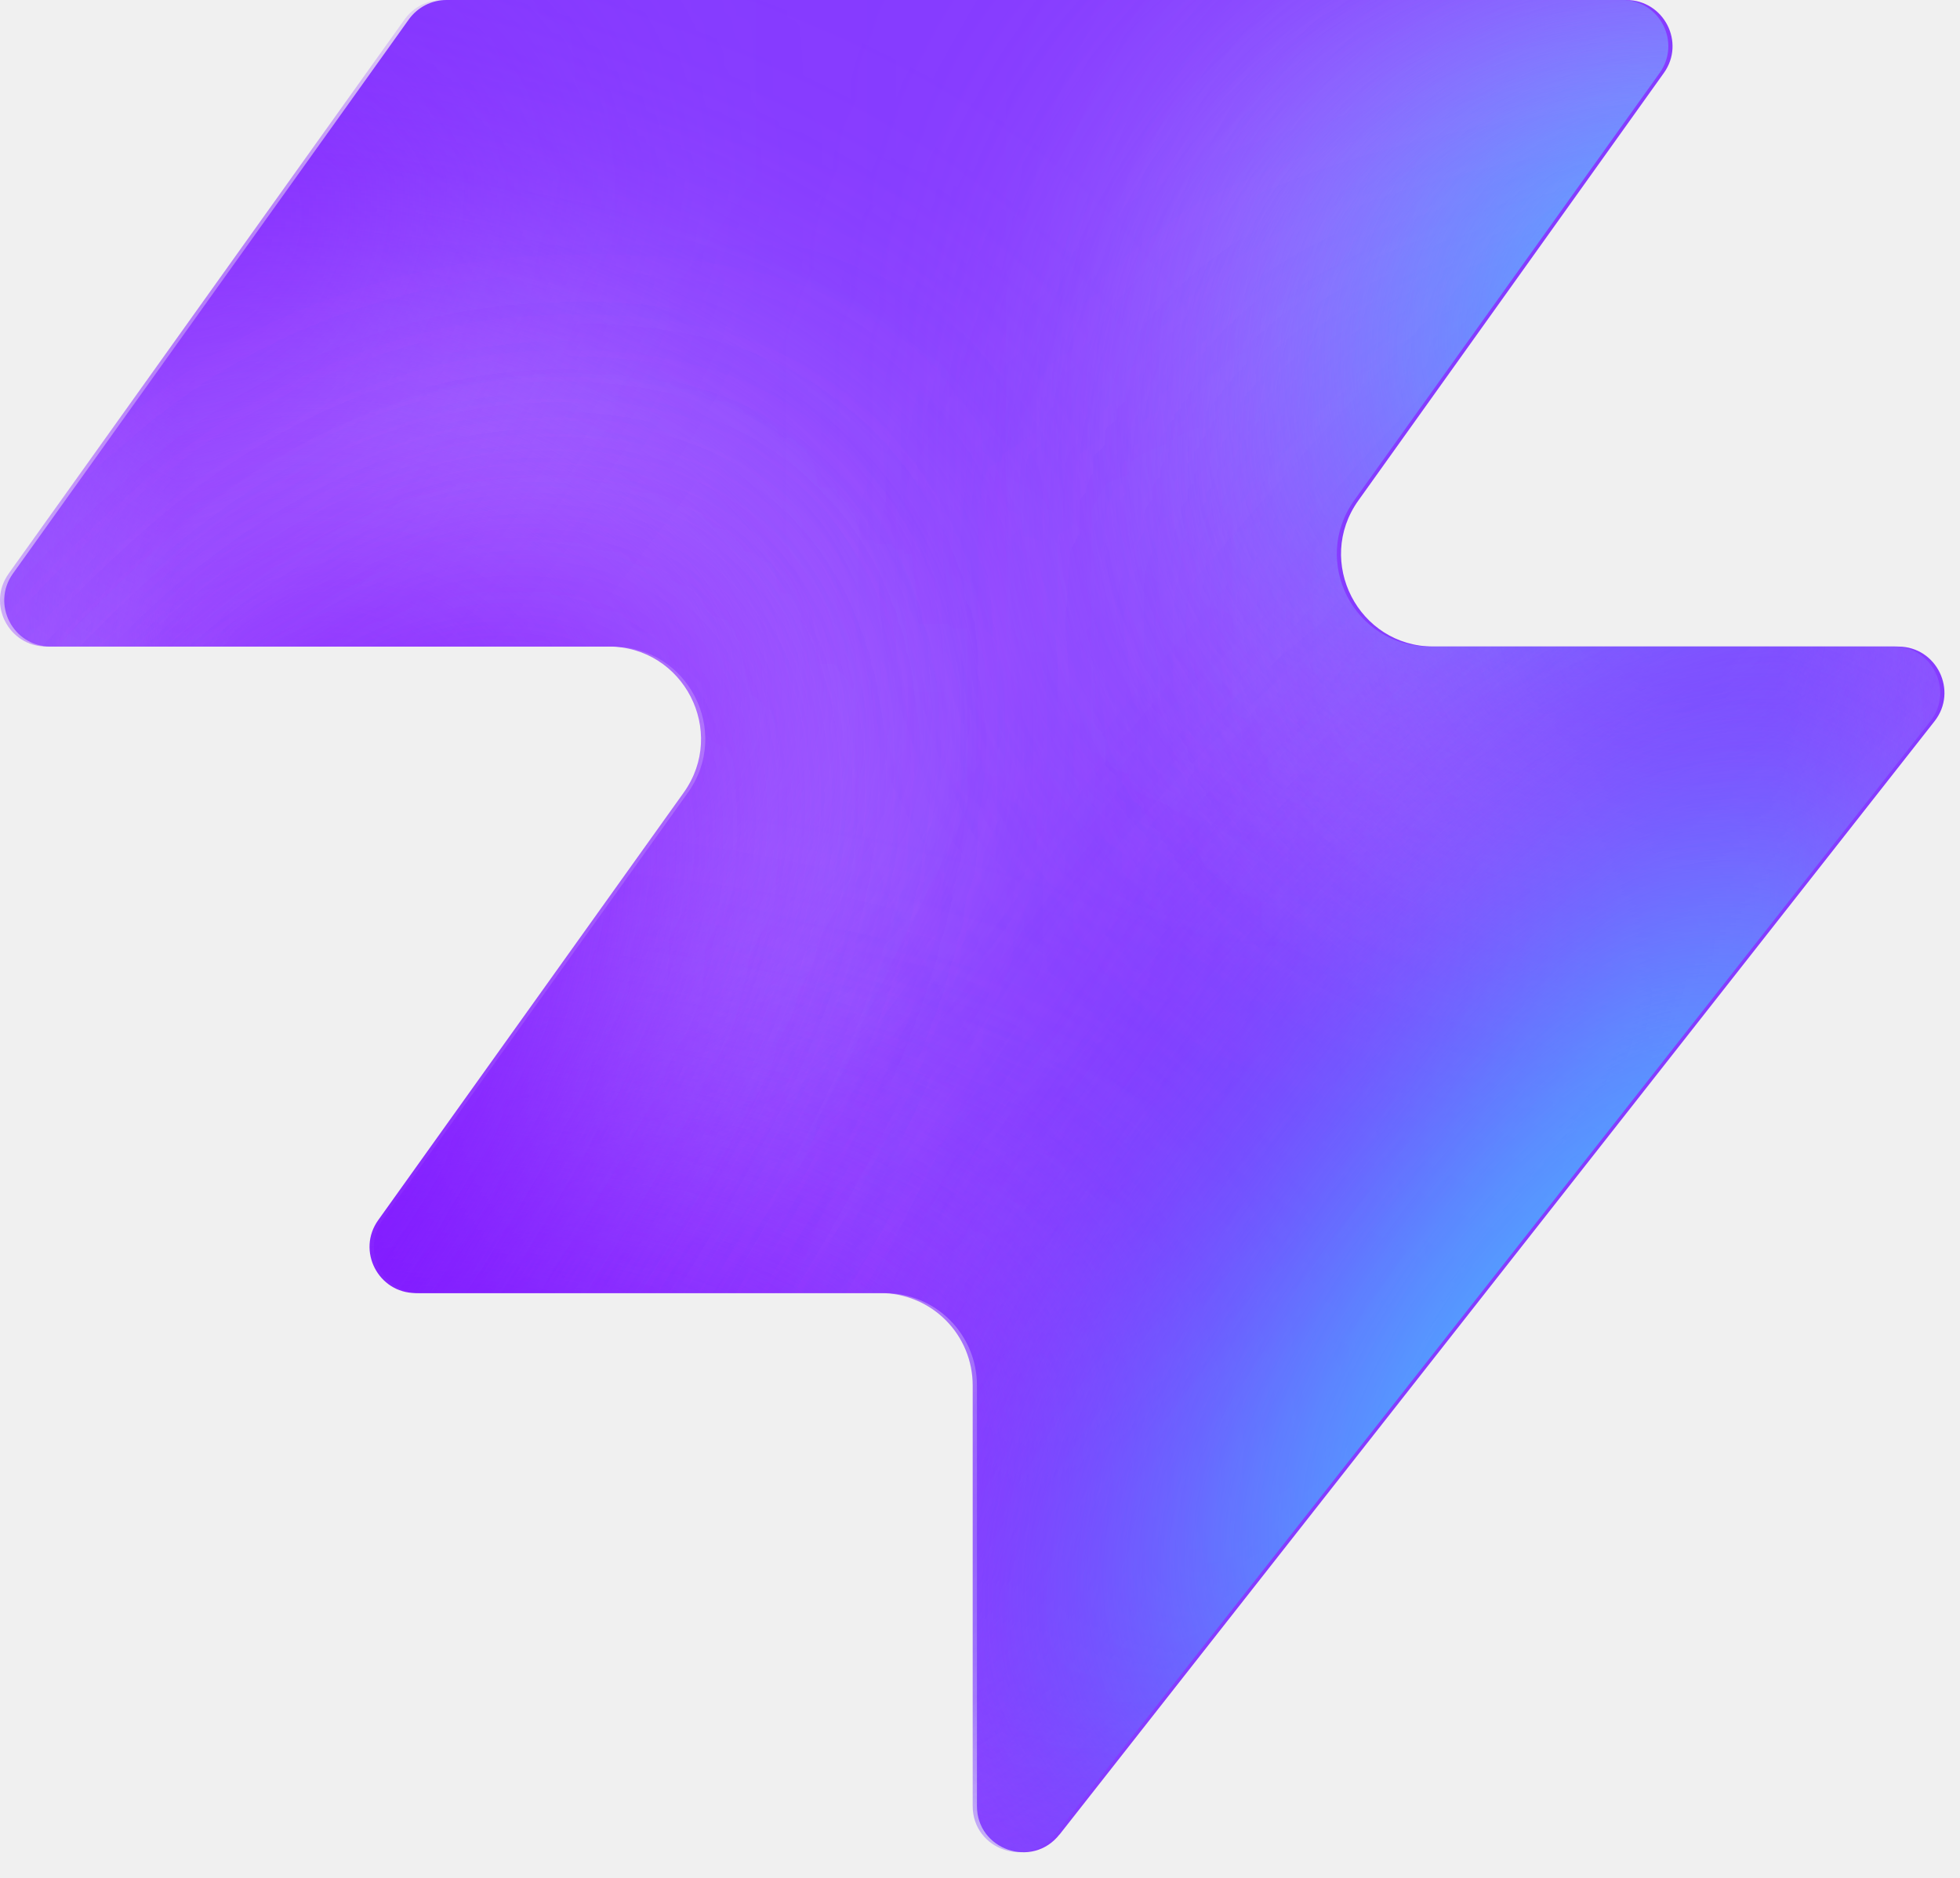
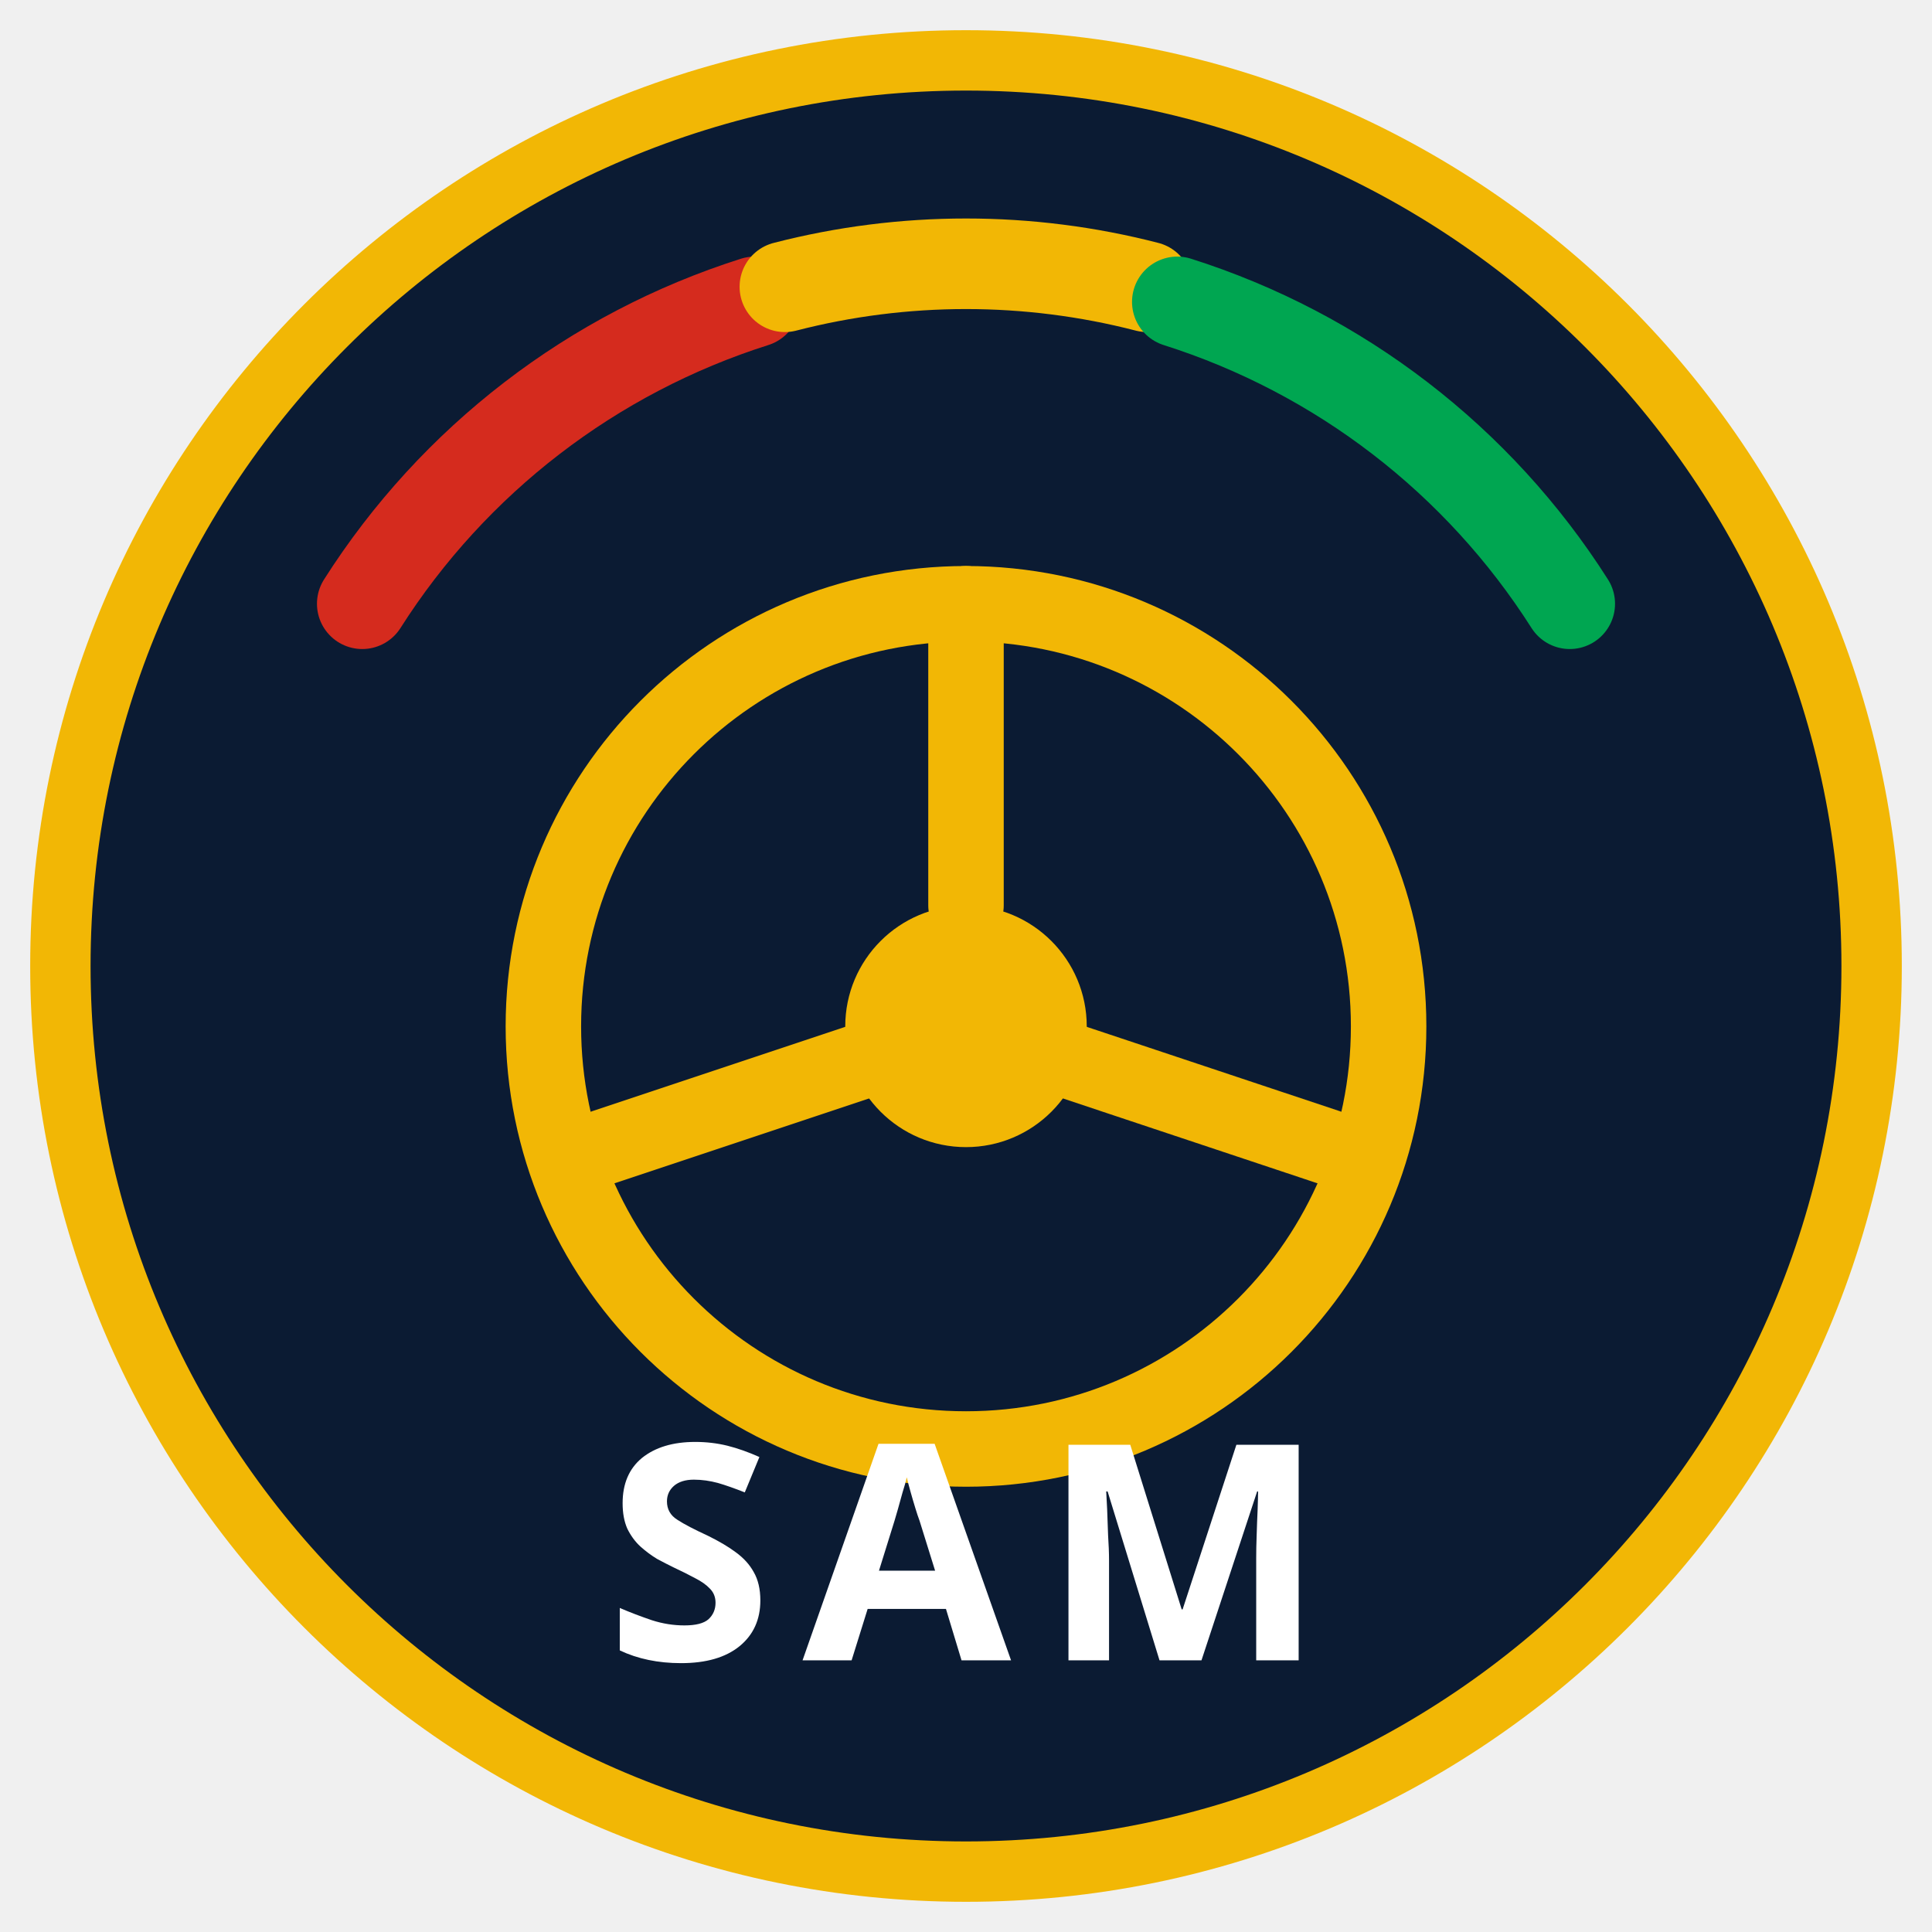
- <svg xmlns="http://www.w3.org/2000/svg" width="48" height="46" fill="none" viewBox="0 0 48 46">
-   <path fill="#863bff" d="M25.946 44.938c-.664.845-2.021.375-2.021-.698V33.937a2.26 2.26 0 0 0-2.262-2.262H10.287c-.92 0-1.456-1.04-.92-1.788l7.48-10.471c1.07-1.497 0-3.578-1.842-3.578H1.237c-.92 0-1.456-1.04-.92-1.788L10.013.474c.214-.297.556-.474.92-.474h28.894c.92 0 1.456 1.04.92 1.788l-7.48 10.471c-1.07 1.498 0 3.579 1.842 3.579h11.377c.943 0 1.473 1.088.89 1.83L25.947 44.94z" style="fill:#863bff;fill:color(display-p3 .525 .23 1);fill-opacity:1" />
-   <mask id="a" width="48" height="46" x="0" y="0" maskUnits="userSpaceOnUse" style="mask-type:alpha">
-     <path fill="#000" d="M25.842 44.938c-.664.844-2.021.375-2.021-.698V33.937a2.26 2.26 0 0 0-2.262-2.262H10.183c-.92 0-1.456-1.04-.92-1.788l7.48-10.471c1.07-1.498 0-3.579-1.842-3.579H1.133c-.92 0-1.456-1.04-.92-1.787L9.91.473c.214-.297.556-.474.92-.474h28.894c.92 0 1.456 1.04.92 1.788l-7.48 10.471c-1.07 1.498 0 3.578 1.842 3.578h11.377c.943 0 1.473 1.088.89 1.832L25.843 44.94z" style="fill:#000;fill-opacity:1" />
-   </mask>
-   <g mask="url(#a)">
-     <g filter="url(#b)">
-       <ellipse cx="5.508" cy="14.704" fill="#ede6ff" rx="5.508" ry="14.704" style="fill:#ede6ff;fill:color(display-p3 .927 .903 1);fill-opacity:1" transform="matrix(.00324 1 1 -.00324 -4.47 31.516)" />
-     </g>
-     <g filter="url(#c)">
-       <ellipse cx="10.399" cy="29.851" fill="#ede6ff" rx="10.399" ry="29.851" style="fill:#ede6ff;fill:color(display-p3 .927 .903 1);fill-opacity:1" transform="matrix(.00324 1 1 -.00324 -39.328 7.883)" />
-     </g>
-     <g filter="url(#d)">
-       <ellipse cx="5.508" cy="30.487" fill="#7e14ff" rx="5.508" ry="30.487" style="fill:#7e14ff;fill:color(display-p3 .492 .077 1);fill-opacity:1" transform="rotate(89.814 -25.913 -14.639)scale(1 -1)" />
-     </g>
-     <g filter="url(#e)">
-       <ellipse cx="5.508" cy="30.599" fill="#7e14ff" rx="5.508" ry="30.599" style="fill:#7e14ff;fill:color(display-p3 .492 .077 1);fill-opacity:1" transform="rotate(89.814 -32.644 -3.334)scale(1 -1)" />
-     </g>
-     <g filter="url(#f)">
-       <ellipse cx="5.508" cy="30.599" fill="#7e14ff" rx="5.508" ry="30.599" style="fill:#7e14ff;fill:color(display-p3 .492 .077 1);fill-opacity:1" transform="matrix(.00324 1 1 -.00324 -34.34 30.47)" />
-     </g>
-     <g filter="url(#g)">
-       <ellipse cx="14.072" cy="22.078" fill="#ede6ff" rx="14.072" ry="22.078" style="fill:#ede6ff;fill:color(display-p3 .927 .903 1);fill-opacity:1" transform="rotate(93.35 24.506 48.493)scale(-1 1)" />
-     </g>
-     <g filter="url(#h)">
-       <ellipse cx="3.47" cy="21.501" fill="#7e14ff" rx="3.47" ry="21.501" style="fill:#7e14ff;fill:color(display-p3 .492 .077 1);fill-opacity:1" transform="rotate(89.009 28.708 47.59)scale(-1 1)" />
-     </g>
-     <g filter="url(#i)">
-       <ellipse cx="3.47" cy="21.501" fill="#7e14ff" rx="3.47" ry="21.501" style="fill:#7e14ff;fill:color(display-p3 .492 .077 1);fill-opacity:1" transform="rotate(89.009 28.708 47.59)scale(-1 1)" />
-     </g>
-     <g filter="url(#j)">
-       <ellipse cx=".387" cy="8.972" fill="#7e14ff" rx="4.407" ry="29.108" style="fill:#7e14ff;fill:color(display-p3 .492 .077 1);fill-opacity:1" transform="rotate(39.51 .387 8.972)" />
-     </g>
-     <g filter="url(#k)">
-       <ellipse cx="47.523" cy="-6.092" fill="#7e14ff" rx="4.407" ry="29.108" style="fill:#7e14ff;fill:color(display-p3 .492 .077 1);fill-opacity:1" transform="rotate(37.892 47.523 -6.092)" />
-     </g>
-     <g filter="url(#l)">
-       <ellipse cx="41.412" cy="6.333" fill="#47bfff" rx="5.971" ry="9.665" style="fill:#47bfff;fill:color(display-p3 .28 .748 1);fill-opacity:1" transform="rotate(37.892 41.412 6.333)" />
-     </g>
-     <g filter="url(#m)">
-       <ellipse cx="-1.879" cy="38.332" fill="#7e14ff" rx="4.407" ry="29.108" style="fill:#7e14ff;fill:color(display-p3 .492 .077 1);fill-opacity:1" transform="rotate(37.892 -1.88 38.332)" />
-     </g>
-     <g filter="url(#n)">
-       <ellipse cx="-1.879" cy="38.332" fill="#7e14ff" rx="4.407" ry="29.108" style="fill:#7e14ff;fill:color(display-p3 .492 .077 1);fill-opacity:1" transform="rotate(37.892 -1.88 38.332)" />
-     </g>
-     <g filter="url(#o)">
-       <ellipse cx="35.651" cy="29.907" fill="#7e14ff" rx="4.407" ry="29.108" style="fill:#7e14ff;fill:color(display-p3 .492 .077 1);fill-opacity:1" transform="rotate(37.892 35.651 29.907)" />
-     </g>
-     <g filter="url(#p)">
-       <ellipse cx="38.418" cy="32.4" fill="#47bfff" rx="5.971" ry="15.297" style="fill:#47bfff;fill:color(display-p3 .28 .748 1);fill-opacity:1" transform="rotate(37.892 38.418 32.4)" />
-     </g>
-   </g>
-   <defs>
-     <filter id="b" width="60.045" height="41.654" x="-19.77" y="16.149" color-interpolation-filters="sRGB" filterUnits="userSpaceOnUse">
-       <feFlood flood-opacity="0" result="BackgroundImageFix" />
-       <feBlend in="SourceGraphic" in2="BackgroundImageFix" result="shape" />
-       <feGaussianBlur result="effect1_foregroundBlur_2002_17158" stdDeviation="7.659" />
-     </filter>
-     <filter id="c" width="90.34" height="51.437" x="-54.613" y="-7.533" color-interpolation-filters="sRGB" filterUnits="userSpaceOnUse">
-       <feFlood flood-opacity="0" result="BackgroundImageFix" />
-       <feBlend in="SourceGraphic" in2="BackgroundImageFix" result="shape" />
-       <feGaussianBlur result="effect1_foregroundBlur_2002_17158" stdDeviation="7.659" />
-     </filter>
-     <filter id="d" width="79.355" height="29.4" x="-49.64" y="2.03" color-interpolation-filters="sRGB" filterUnits="userSpaceOnUse">
-       <feFlood flood-opacity="0" result="BackgroundImageFix" />
-       <feBlend in="SourceGraphic" in2="BackgroundImageFix" result="shape" />
-       <feGaussianBlur result="effect1_foregroundBlur_2002_17158" stdDeviation="4.596" />
-     </filter>
-     <filter id="e" width="79.579" height="29.4" x="-45.045" y="20.029" color-interpolation-filters="sRGB" filterUnits="userSpaceOnUse">
-       <feFlood flood-opacity="0" result="BackgroundImageFix" />
-       <feBlend in="SourceGraphic" in2="BackgroundImageFix" result="shape" />
-       <feGaussianBlur result="effect1_foregroundBlur_2002_17158" stdDeviation="4.596" />
-     </filter>
-     <filter id="f" width="79.579" height="29.4" x="-43.513" y="21.178" color-interpolation-filters="sRGB" filterUnits="userSpaceOnUse">
-       <feFlood flood-opacity="0" result="BackgroundImageFix" />
-       <feBlend in="SourceGraphic" in2="BackgroundImageFix" result="shape" />
-       <feGaussianBlur result="effect1_foregroundBlur_2002_17158" stdDeviation="4.596" />
-     </filter>
-     <filter id="g" width="74.749" height="58.852" x="15.756" y="-17.901" color-interpolation-filters="sRGB" filterUnits="userSpaceOnUse">
-       <feFlood flood-opacity="0" result="BackgroundImageFix" />
-       <feBlend in="SourceGraphic" in2="BackgroundImageFix" result="shape" />
-       <feGaussianBlur result="effect1_foregroundBlur_2002_17158" stdDeviation="7.659" />
-     </filter>
-     <filter id="h" width="61.377" height="25.362" x="23.548" y="2.284" color-interpolation-filters="sRGB" filterUnits="userSpaceOnUse">
-       <feFlood flood-opacity="0" result="BackgroundImageFix" />
-       <feBlend in="SourceGraphic" in2="BackgroundImageFix" result="shape" />
-       <feGaussianBlur result="effect1_foregroundBlur_2002_17158" stdDeviation="4.596" />
-     </filter>
-     <filter id="i" width="61.377" height="25.362" x="23.548" y="2.284" color-interpolation-filters="sRGB" filterUnits="userSpaceOnUse">
-       <feFlood flood-opacity="0" result="BackgroundImageFix" />
-       <feBlend in="SourceGraphic" in2="BackgroundImageFix" result="shape" />
-       <feGaussianBlur result="effect1_foregroundBlur_2002_17158" stdDeviation="4.596" />
-     </filter>
-     <filter id="j" width="56.045" height="63.649" x="-27.636" y="-22.853" color-interpolation-filters="sRGB" filterUnits="userSpaceOnUse">
-       <feFlood flood-opacity="0" result="BackgroundImageFix" />
-       <feBlend in="SourceGraphic" in2="BackgroundImageFix" result="shape" />
-       <feGaussianBlur result="effect1_foregroundBlur_2002_17158" stdDeviation="4.596" />
-     </filter>
-     <filter id="k" width="54.814" height="64.646" x="20.116" y="-38.415" color-interpolation-filters="sRGB" filterUnits="userSpaceOnUse">
-       <feFlood flood-opacity="0" result="BackgroundImageFix" />
-       <feBlend in="SourceGraphic" in2="BackgroundImageFix" result="shape" />
-       <feGaussianBlur result="effect1_foregroundBlur_2002_17158" stdDeviation="4.596" />
-     </filter>
-     <filter id="l" width="33.541" height="35.313" x="24.641" y="-11.323" color-interpolation-filters="sRGB" filterUnits="userSpaceOnUse">
-       <feFlood flood-opacity="0" result="BackgroundImageFix" />
-       <feBlend in="SourceGraphic" in2="BackgroundImageFix" result="shape" />
-       <feGaussianBlur result="effect1_foregroundBlur_2002_17158" stdDeviation="4.596" />
-     </filter>
-     <filter id="m" width="54.814" height="64.646" x="-29.286" y="6.009" color-interpolation-filters="sRGB" filterUnits="userSpaceOnUse">
-       <feFlood flood-opacity="0" result="BackgroundImageFix" />
-       <feBlend in="SourceGraphic" in2="BackgroundImageFix" result="shape" />
-       <feGaussianBlur result="effect1_foregroundBlur_2002_17158" stdDeviation="4.596" />
-     </filter>
-     <filter id="n" width="54.814" height="64.646" x="-29.286" y="6.009" color-interpolation-filters="sRGB" filterUnits="userSpaceOnUse">
-       <feFlood flood-opacity="0" result="BackgroundImageFix" />
-       <feBlend in="SourceGraphic" in2="BackgroundImageFix" result="shape" />
-       <feGaussianBlur result="effect1_foregroundBlur_2002_17158" stdDeviation="4.596" />
-     </filter>
-     <filter id="o" width="54.814" height="64.646" x="8.244" y="-2.416" color-interpolation-filters="sRGB" filterUnits="userSpaceOnUse">
-       <feFlood flood-opacity="0" result="BackgroundImageFix" />
-       <feBlend in="SourceGraphic" in2="BackgroundImageFix" result="shape" />
-       <feGaussianBlur result="effect1_foregroundBlur_2002_17158" stdDeviation="4.596" />
-     </filter>
-     <filter id="p" width="39.409" height="43.623" x="18.713" y="10.588" color-interpolation-filters="sRGB" filterUnits="userSpaceOnUse">
-       <feFlood flood-opacity="0" result="BackgroundImageFix" />
-       <feBlend in="SourceGraphic" in2="BackgroundImageFix" result="shape" />
-       <feGaussianBlur result="effect1_foregroundBlur_2002_17158" stdDeviation="4.596" />
-     </filter>
-   </defs>
+ <svg xmlns="http://www.w3.org/2000/svg" viewBox="0 0 64 64" fill="none">
+   <circle cx="32" cy="32" r="30" fill="#0B1B33" stroke="#F2B705" stroke-width="2" />
+   <path d="M12 20 A 24 24 0 0 1 25 10" stroke="#D52B1E" stroke-width="3" stroke-linecap="round" />
+   <path d="M26 9.5 A 24 24 0 0 1 38 9.5" stroke="#F2B705" stroke-width="3" stroke-linecap="round" />
+   <path d="M39 10 A 24 24 0 0 1 52 20" stroke="#00A651" stroke-width="3" stroke-linecap="round" />
+   <circle cx="32" cy="34" r="14" stroke="#F2B705" stroke-width="2.5" fill="none" />
+   <circle cx="32" cy="34" r="4" fill="#F2B705" />
+   <line x1="32" y1="20" x2="32" y2="30" stroke="#F2B705" stroke-width="2.5" stroke-linecap="round" />
+   <line x1="20" y1="38" x2="29" y2="35" stroke="#F2B705" stroke-width="2.5" stroke-linecap="round" />
+   <line x1="44" y1="38" x2="35" y2="35" stroke="#F2B705" stroke-width="2.5" stroke-linecap="round" />
+   <text x="32" y="55" font-family="'Poppins', sans-serif" font-weight="800" font-size="10" fill="#FFFFFF" text-anchor="middle" letter-spacing="1">SAM</text>
</svg>
